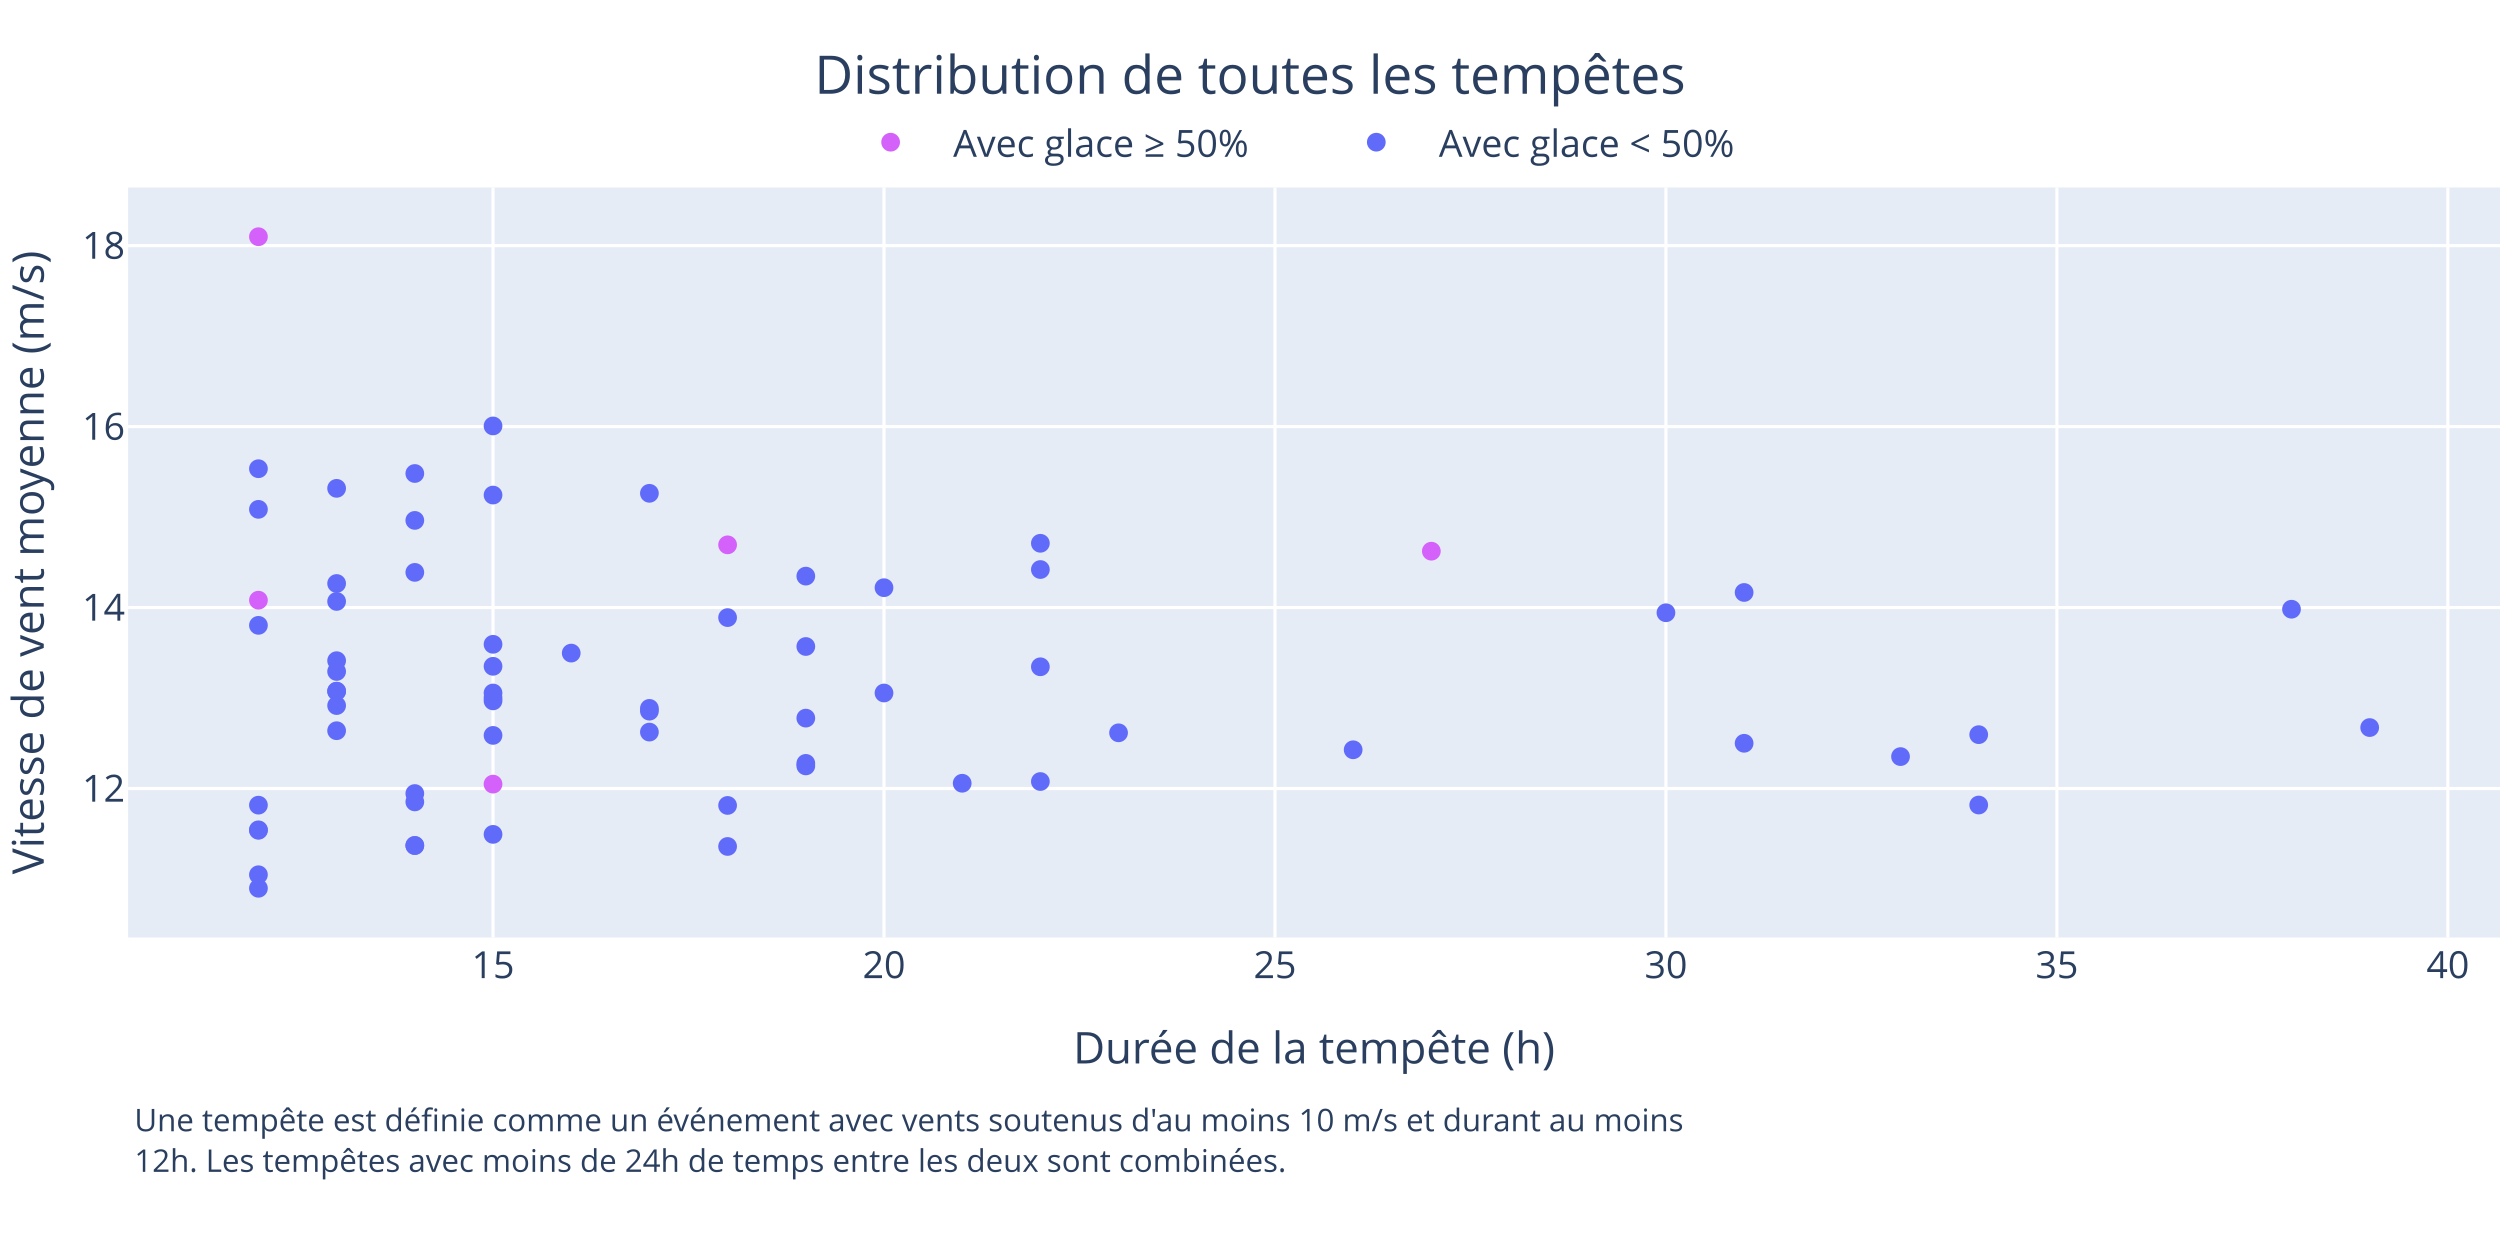
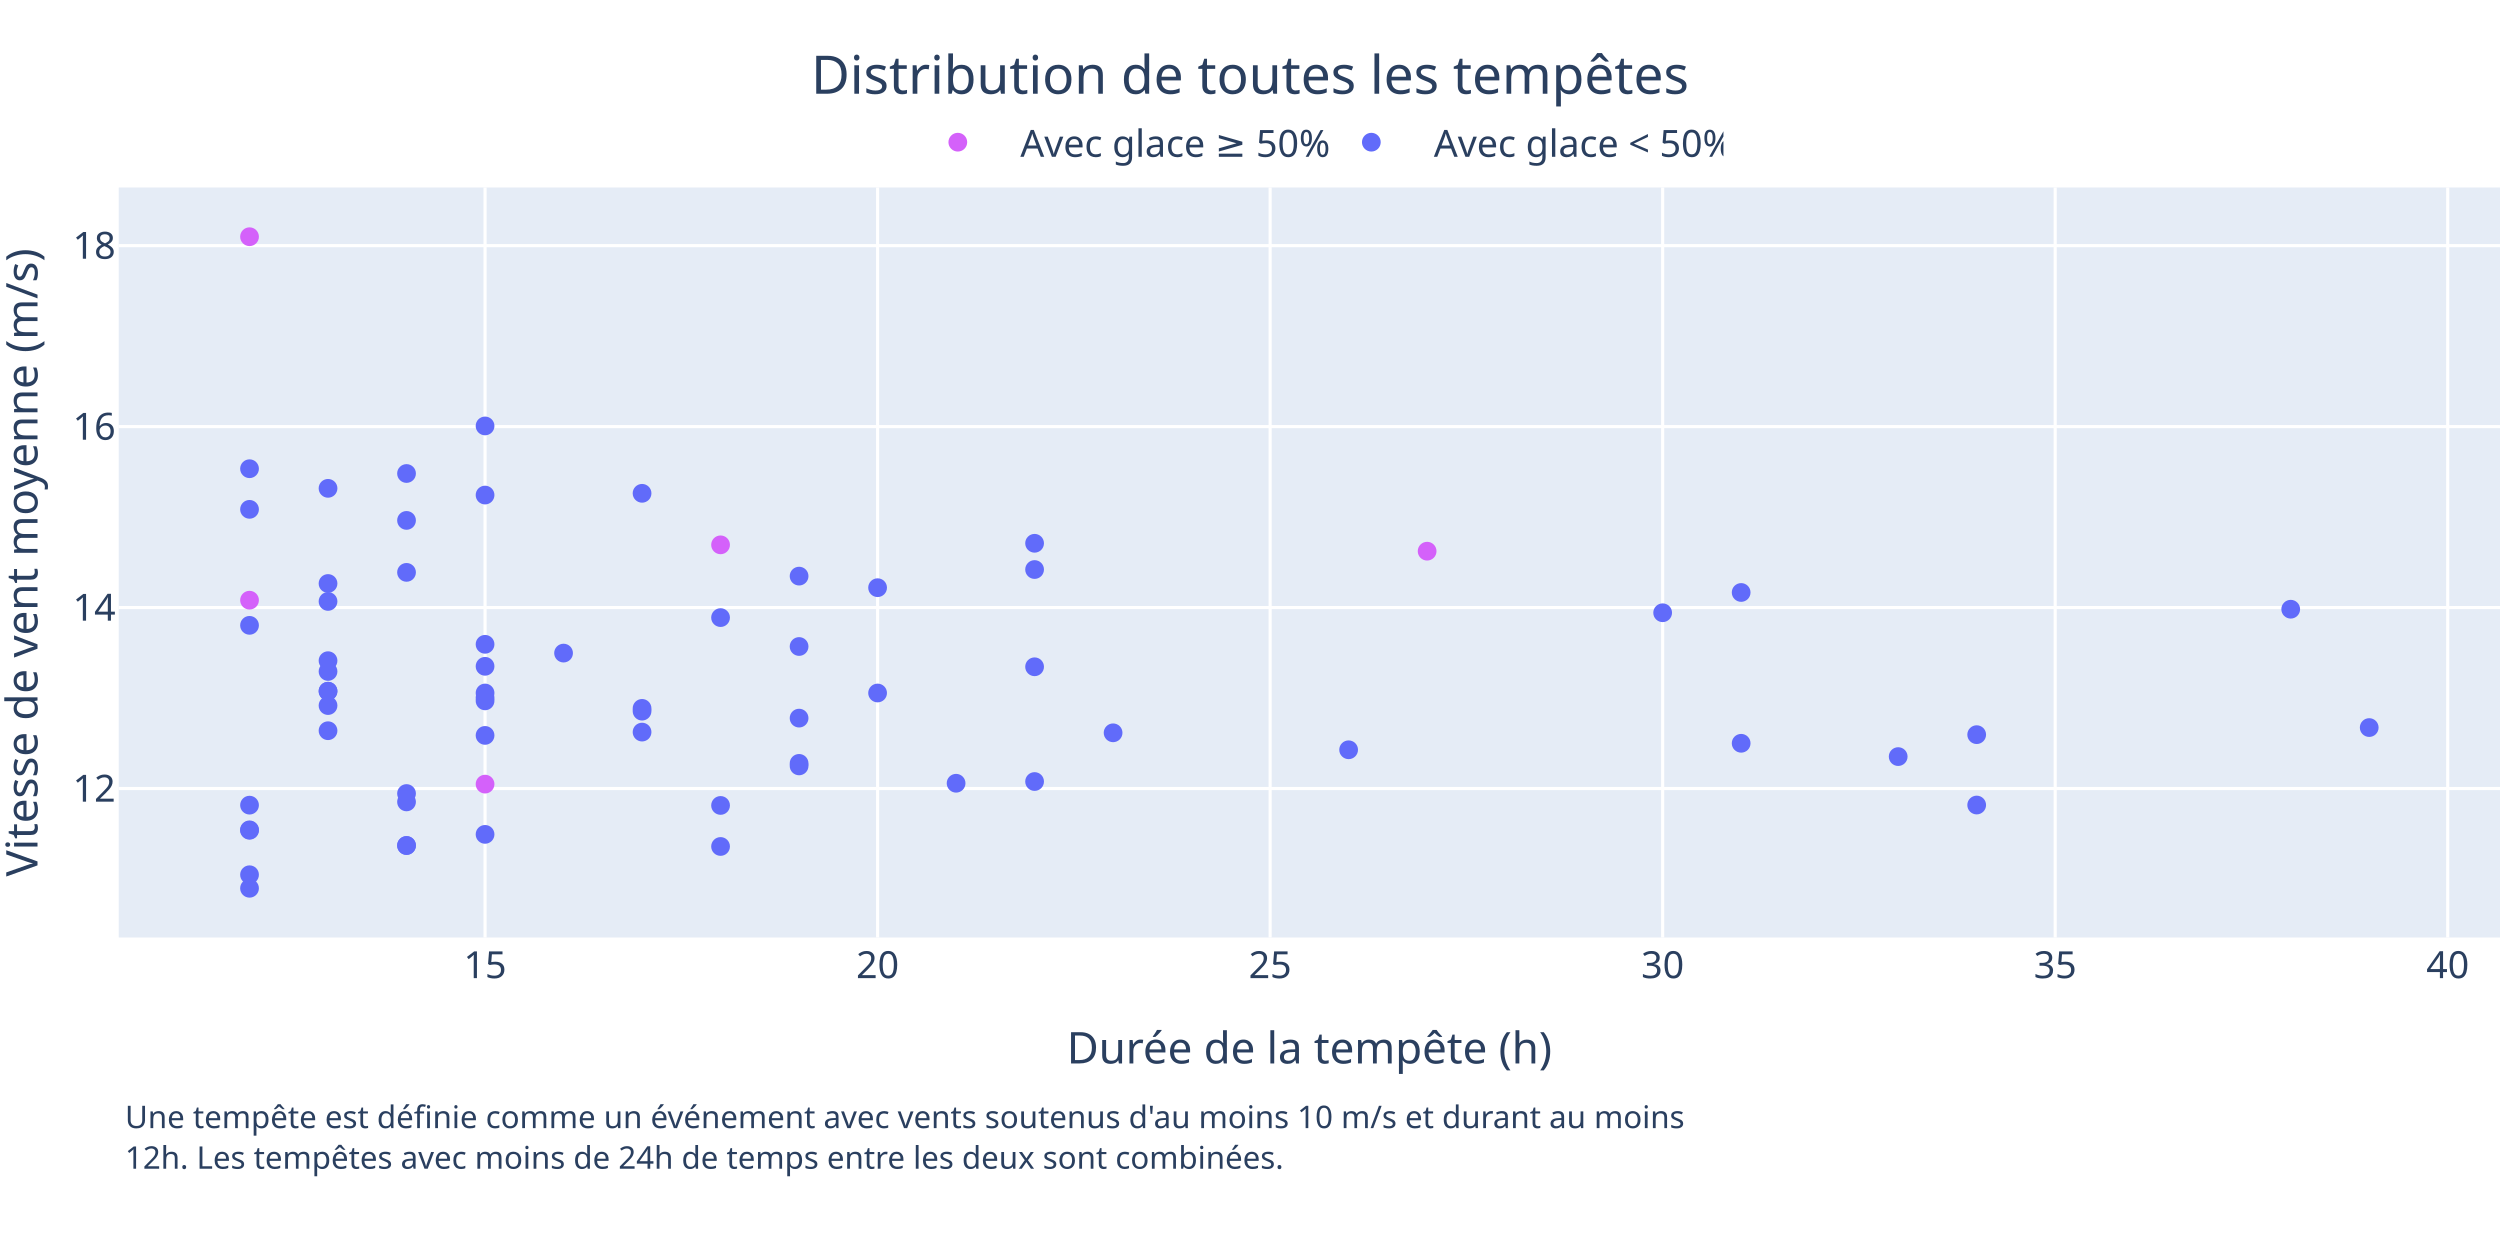
<svg xmlns="http://www.w3.org/2000/svg" class="main-svg" width="800" height="400" style="" viewBox="0 0 800 400">
  <rect x="0" y="0" width="800" height="400" style="fill: rgb(255, 255, 255); fill-opacity: 1;" />
-   <defs id="defs-dbbd23">
+   <defs id="defs-b2602b">
    <g class="clips">
-       <clipPath id="clipdbbd23xyplot" class="plotclip">
-         <rect width="759" height="240" />
-       </clipPath>
-       <clipPath class="axesclip" id="clipdbbd23x">
-         <rect x="41" y="0" width="759" height="400" />
-       </clipPath>
-       <clipPath class="axesclip" id="clipdbbd23y">
+       <clipPath id="clipb2602bxyplot" class="plotclip">
+         <rect width="762" height="240" />
+       </clipPath>
+       <clipPath class="axesclip" id="clipb2602bx">
+         <rect x="38" y="0" width="762" height="400" />
+       </clipPath>
+       <clipPath class="axesclip" id="clipb2602by">
        <rect x="0" y="60" width="800" height="240" />
      </clipPath>
-       <clipPath class="axesclip" id="clipdbbd23xy">
-         <rect x="41" y="60" width="759" height="240" />
+       <clipPath class="axesclip" id="clipb2602bxy">
+         <rect x="38" y="60" width="762" height="240" />
      </clipPath>
    </g>
    <g class="gradients" />
    <g class="patterns" />
  </defs>
  <g class="bglayer">
-     <rect class="bg" x="41" y="60" width="759" height="240" style="fill: rgb(229, 236, 246); fill-opacity: 1; stroke-width: 0;" />
+     <rect class="bg" x="38" y="60" width="762" height="240" style="fill: rgb(229, 236, 246); fill-opacity: 1; stroke-width: 0;" />
  </g>
  <g class="layer-below">
    <g class="imagelayer" />
    <g class="shapelayer" />
  </g>
  <g class="cartesianlayer">
    <g class="subplot xy">
      <g class="layer-subplot">
        <g class="shapelayer" />
        <g class="imagelayer" />
      </g>
      <g class="minor-gridlayer">
        <g class="x" />
        <g class="y" />
      </g>
      <g class="gridlayer">
        <g class="x">
-           <path class="xgrid crisp" transform="translate(157.77,0)" d="M0,60v240" style="stroke: rgb(255, 255, 255); stroke-opacity: 1; stroke-width: 1px;" />
-           <path class="xgrid crisp" transform="translate(282.88,0)" d="M0,60v240" style="stroke: rgb(255, 255, 255); stroke-opacity: 1; stroke-width: 1px;" />
-           <path class="xgrid crisp" transform="translate(407.99,0)" d="M0,60v240" style="stroke: rgb(255, 255, 255); stroke-opacity: 1; stroke-width: 1px;" />
-           <path class="xgrid crisp" transform="translate(533.1,0)" d="M0,60v240" style="stroke: rgb(255, 255, 255); stroke-opacity: 1; stroke-width: 1px;" />
-           <path class="xgrid crisp" transform="translate(658.21,0)" d="M0,60v240" style="stroke: rgb(255, 255, 255); stroke-opacity: 1; stroke-width: 1px;" />
-           <path class="xgrid crisp" transform="translate(783.32,0)" d="M0,60v240" style="stroke: rgb(255, 255, 255); stroke-opacity: 1; stroke-width: 1px;" />
+           <path class="xgrid crisp" transform="translate(155.22,0)" d="M0,60v240" style="stroke: rgb(255, 255, 255); stroke-opacity: 1; stroke-width: 1px;" />
+           <path class="xgrid crisp" transform="translate(280.83,0)" d="M0,60v240" style="stroke: rgb(255, 255, 255); stroke-opacity: 1; stroke-width: 1px;" />
+           <path class="xgrid crisp" transform="translate(406.44,0)" d="M0,60v240" style="stroke: rgb(255, 255, 255); stroke-opacity: 1; stroke-width: 1px;" />
+           <path class="xgrid crisp" transform="translate(532.05,0)" d="M0,60v240" style="stroke: rgb(255, 255, 255); stroke-opacity: 1; stroke-width: 1px;" />
+           <path class="xgrid crisp" transform="translate(657.66,0)" d="M0,60v240" style="stroke: rgb(255, 255, 255); stroke-opacity: 1; stroke-width: 1px;" />
+           <path class="xgrid crisp" transform="translate(783.27,0)" d="M0,60v240" style="stroke: rgb(255, 255, 255); stroke-opacity: 1; stroke-width: 1px;" />
        </g>
        <g class="y">
-           <path class="ygrid crisp" transform="translate(0,252.33)" d="M41,0h759" style="stroke: rgb(255, 255, 255); stroke-opacity: 1; stroke-width: 1px;" />
-           <path class="ygrid crisp" transform="translate(0,194.42)" d="M41,0h759" style="stroke: rgb(255, 255, 255); stroke-opacity: 1; stroke-width: 1px;" />
-           <path class="ygrid crisp" transform="translate(0,136.51)" d="M41,0h759" style="stroke: rgb(255, 255, 255); stroke-opacity: 1; stroke-width: 1px;" />
-           <path class="ygrid crisp" transform="translate(0,78.6)" d="M41,0h759" style="stroke: rgb(255, 255, 255); stroke-opacity: 1; stroke-width: 1px;" />
+           <path class="ygrid crisp" transform="translate(0,252.33)" d="M38,0h762" style="stroke: rgb(255, 255, 255); stroke-opacity: 1; stroke-width: 1px;" />
+           <path class="ygrid crisp" transform="translate(0,194.42)" d="M38,0h762" style="stroke: rgb(255, 255, 255); stroke-opacity: 1; stroke-width: 1px;" />
+           <path class="ygrid crisp" transform="translate(0,136.51)" d="M38,0h762" style="stroke: rgb(255, 255, 255); stroke-opacity: 1; stroke-width: 1px;" />
+           <path class="ygrid crisp" transform="translate(0,78.6)" d="M38,0h762" style="stroke: rgb(255, 255, 255); stroke-opacity: 1; stroke-width: 1px;" />
        </g>
      </g>
      <g class="zerolinelayer" />
      <g class="layer-between">
        <g class="shapelayer" />
        <g class="imagelayer" />
      </g>
      <path class="xlines-below" />
      <path class="ylines-below" />
      <g class="overlines-below" />
      <g class="xaxislayer-below" />
      <g class="yaxislayer-below" />
      <g class="overaxes-below" />
      <g class="overplot">
-         <g class="xy" transform="translate(41,60)" clip-path="url(#clipdbbd23xyplot)">
+         <g class="xy" transform="translate(38,60)" clip-path="url(#clipb2602bxyplot)">
          <g class="scatterlayer mlayer">
-             <g class="trace scatter trace3a719c" style="stroke-miterlimit: 2; opacity: 1;">
+             <g class="trace scatter tracec1fa4c" style="stroke-miterlimit: 2; opacity: 1;">
              <g class="fills" />
              <g class="errorbars" />
              <g class="lines" />
              <g class="points">
-                 <path class="point" transform="translate(41.7,132.06)" d="M3,0A3,3 0 1,1 0,-3A3,3 0 0,1 3,0Z" style="opacity: 1; stroke-width: 0px; fill: rgb(212, 97, 250); fill-opacity: 1;" />
-                 <path class="point" transform="translate(116.77,190.92)" d="M3,0A3,3 0 1,1 0,-3A3,3 0 0,1 3,0Z" style="opacity: 1; stroke-width: 0px; fill: rgb(212, 97, 250); fill-opacity: 1;" />
-                 <path class="point" transform="translate(191.83,114.35)" d="M3,0A3,3 0 1,1 0,-3A3,3 0 0,1 3,0Z" style="opacity: 1; stroke-width: 0px; fill: rgb(212, 97, 250); fill-opacity: 1;" />
-                 <path class="point" transform="translate(41.7,15.75)" d="M3,0A3,3 0 1,1 0,-3A3,3 0 0,1 3,0Z" style="opacity: 1; stroke-width: 0px; fill: rgb(212, 97, 250); fill-opacity: 1;" />
-                 <path class="point" transform="translate(417.03,116.38)" d="M3,0A3,3 0 1,1 0,-3A3,3 0 0,1 3,0Z" style="opacity: 1; stroke-width: 0px; fill: rgb(212, 97, 250); fill-opacity: 1;" />
+                 <path class="point" transform="translate(41.85,132.06)" d="M3,0A3,3 0 1,1 0,-3A3,3 0 0,1 3,0Z" style="opacity: 1; stroke-width: 0px; fill: rgb(212, 97, 250); fill-opacity: 1;" />
+                 <path class="point" transform="translate(117.22,190.92)" d="M3,0A3,3 0 1,1 0,-3A3,3 0 0,1 3,0Z" style="opacity: 1; stroke-width: 0px; fill: rgb(212, 97, 250); fill-opacity: 1;" />
+                 <path class="point" transform="translate(192.58,114.35)" d="M3,0A3,3 0 1,1 0,-3A3,3 0 0,1 3,0Z" style="opacity: 1; stroke-width: 0px; fill: rgb(212, 97, 250); fill-opacity: 1;" />
+                 <path class="point" transform="translate(41.85,15.75)" d="M3,0A3,3 0 1,1 0,-3A3,3 0 0,1 3,0Z" style="opacity: 1; stroke-width: 0px; fill: rgb(212, 97, 250); fill-opacity: 1;" />
+                 <path class="point" transform="translate(418.68,116.38)" d="M3,0A3,3 0 1,1 0,-3A3,3 0 0,1 3,0Z" style="opacity: 1; stroke-width: 0px; fill: rgb(212, 97, 250); fill-opacity: 1;" />
              </g>
              <g class="text" />
            </g>
-             <g class="trace scatter trace29516f" style="stroke-miterlimit: 2; opacity: 1;">
+             <g class="trace scatter trace4a833f" style="stroke-miterlimit: 2; opacity: 1;">
              <g class="fills" />
              <g class="errorbars" />
              <g class="lines" />
              <g class="points">
-                 <path class="point" transform="translate(116.77,164.28)" d="M3,0A3,3 0 1,1 0,-3A3,3 0 0,1 3,0Z" style="opacity: 1; stroke-width: 0px; fill: rgb(97, 107, 250); fill-opacity: 1;" />
-                 <path class="point" transform="translate(166.81,174.27)" d="M3,0A3,3 0 1,1 0,-3A3,3 0 0,1 3,0Z" style="opacity: 1; stroke-width: 0px; fill: rgb(97, 107, 250); fill-opacity: 1;" />
-                 <path class="point" transform="translate(91.74,106.53)" d="M3,0A3,3 0 1,1 0,-3A3,3 0 0,1 3,0Z" style="opacity: 1; stroke-width: 0px; fill: rgb(97, 107, 250); fill-opacity: 1;" />
-                 <path class="point" transform="translate(41.7,205.69)" d="M3,0A3,3 0 1,1 0,-3A3,3 0 0,1 3,0Z" style="opacity: 1; stroke-width: 0px; fill: rgb(97, 107, 250); fill-opacity: 1;" />
-                 <path class="point" transform="translate(66.72,126.72)" d="M3,0A3,3 0 1,1 0,-3A3,3 0 0,1 3,0Z" style="opacity: 1; stroke-width: 0px; fill: rgb(97, 107, 250); fill-opacity: 1;" />
-                 <path class="point" transform="translate(392.01,179.93)" d="M3,0A3,3 0 1,1 0,-3A3,3 0 0,1 3,0Z" style="opacity: 1; stroke-width: 0px; fill: rgb(97, 107, 250); fill-opacity: 1;" />
-                 <path class="point" transform="translate(116.77,76.3)" d="M3,0A3,3 0 1,1 0,-3A3,3 0 0,1 3,0Z" style="opacity: 1; stroke-width: 0px; fill: rgb(97, 107, 250); fill-opacity: 1;" />
-                 <path class="point" transform="translate(717.3,172.82)" d="M3,0A3,3 0 1,1 0,-3A3,3 0 0,1 3,0Z" style="opacity: 1; stroke-width: 0px; fill: rgb(97, 107, 250); fill-opacity: 1;" />
-                 <path class="point" transform="translate(316.94,174.5)" d="M3,0A3,3 0 1,1 0,-3A3,3 0 0,1 3,0Z" style="opacity: 1; stroke-width: 0px; fill: rgb(97, 107, 250); fill-opacity: 1;" />
-                 <path class="point" transform="translate(66.72,161.19)" d="M3,0A3,3 0 1,1 0,-3A3,3 0 0,1 3,0Z" style="opacity: 1; stroke-width: 0px; fill: rgb(97, 107, 250); fill-opacity: 1;" />
-                 <path class="point" transform="translate(41.7,140.11)" d="M3,0A3,3 0 1,1 0,-3A3,3 0 0,1 3,0Z" style="opacity: 1; stroke-width: 0px; fill: rgb(97, 107, 250); fill-opacity: 1;" />
-                 <path class="point" transform="translate(517.12,177.85)" d="M3,0A3,3 0 1,1 0,-3A3,3 0 0,1 3,0Z" style="opacity: 1; stroke-width: 0px; fill: rgb(97, 107, 250); fill-opacity: 1;" />
-                 <path class="point" transform="translate(166.81,167.57)" d="M3,0A3,3 0 1,1 0,-3A3,3 0 0,1 3,0Z" style="opacity: 1; stroke-width: 0px; fill: rgb(97, 107, 250); fill-opacity: 1;" />
-                 <path class="point" transform="translate(91.74,91.52)" d="M3,0A3,3 0 1,1 0,-3A3,3 0 0,1 3,0Z" style="opacity: 1; stroke-width: 0px; fill: rgb(97, 107, 250); fill-opacity: 1;" />
-                 <path class="point" transform="translate(291.92,113.85)" d="M3,0A3,3 0 1,1 0,-3A3,3 0 0,1 3,0Z" style="opacity: 1; stroke-width: 0px; fill: rgb(97, 107, 250); fill-opacity: 1;" />
-                 <path class="point" transform="translate(291.92,153.37)" d="M3,0A3,3 0 1,1 0,-3A3,3 0 0,1 3,0Z" style="opacity: 1; stroke-width: 0px; fill: rgb(97, 107, 250); fill-opacity: 1;" />
-                 <path class="point" transform="translate(191.83,197.74)" d="M3,0A3,3 0 1,1 0,-3A3,3 0 0,1 3,0Z" style="opacity: 1; stroke-width: 0px; fill: rgb(97, 107, 250); fill-opacity: 1;" />
-                 <path class="point" transform="translate(216.86,184.28)" d="M3,0A3,3 0 1,1 0,-3A3,3 0 0,1 3,0Z" style="opacity: 1; stroke-width: 0px; fill: rgb(97, 107, 250); fill-opacity: 1;" />
-                 <path class="point" transform="translate(116.77,98.42)" d="M3,0A3,3 0 1,1 0,-3A3,3 0 0,1 3,0Z" style="opacity: 1; stroke-width: 0px; fill: rgb(97, 107, 250); fill-opacity: 1;" />
-                 <path class="point" transform="translate(141.79,148.99)" d="M3,0A3,3 0 1,1 0,-3A3,3 0 0,1 3,0Z" style="opacity: 1; stroke-width: 0px; fill: rgb(97, 107, 250); fill-opacity: 1;" />
-                 <path class="point" transform="translate(216.86,185.09)" d="M3,0A3,3 0 1,1 0,-3A3,3 0 0,1 3,0Z" style="opacity: 1; stroke-width: 0px; fill: rgb(97, 107, 250); fill-opacity: 1;" />
-                 <path class="point" transform="translate(91.74,196.61)" d="M3,0A3,3 0 1,1 0,-3A3,3 0 0,1 3,0Z" style="opacity: 1; stroke-width: 0px; fill: rgb(97, 107, 250); fill-opacity: 1;" />
-                 <path class="point" transform="translate(291.92,190.09)" d="M3,0A3,3 0 1,1 0,-3A3,3 0 0,1 3,0Z" style="opacity: 1; stroke-width: 0px; fill: rgb(97, 107, 250); fill-opacity: 1;" />
-                 <path class="point" transform="translate(41.7,224.25)" d="M3,0A3,3 0 1,1 0,-3A3,3 0 0,1 3,0Z" style="opacity: 1; stroke-width: 0px; fill: rgb(97, 107, 250); fill-opacity: 1;" />
-                 <path class="point" transform="translate(116.77,207)" d="M3,0A3,3 0 1,1 0,-3A3,3 0 0,1 3,0Z" style="opacity: 1; stroke-width: 0px; fill: rgb(97, 107, 250); fill-opacity: 1;" />
-                 <path class="point" transform="translate(116.77,161.76)" d="M3,0A3,3 0 1,1 0,-3A3,3 0 0,1 3,0Z" style="opacity: 1; stroke-width: 0px; fill: rgb(97, 107, 250); fill-opacity: 1;" />
-                 <path class="point" transform="translate(492.1,136.08)" d="M3,0A3,3 0 1,1 0,-3A3,3 0 0,1 3,0Z" style="opacity: 1; stroke-width: 0px; fill: rgb(97, 107, 250); fill-opacity: 1;" />
-                 <path class="point" transform="translate(41.7,197.65)" d="M3,0A3,3 0 1,1 0,-3A3,3 0 0,1 3,0Z" style="opacity: 1; stroke-width: 0px; fill: rgb(97, 107, 250); fill-opacity: 1;" />
-                 <path class="point" transform="translate(66.72,132.46)" d="M3,0A3,3 0 1,1 0,-3A3,3 0 0,1 3,0Z" style="opacity: 1; stroke-width: 0px; fill: rgb(97, 107, 250); fill-opacity: 1;" />
-                 <path class="point" transform="translate(241.88,128.06)" d="M3,0A3,3 0 1,1 0,-3A3,3 0 0,1 3,0Z" style="opacity: 1; stroke-width: 0px; fill: rgb(97, 107, 250); fill-opacity: 1;" />
-                 <path class="point" transform="translate(41.7,205.55)" d="M3,0A3,3 0 1,1 0,-3A3,3 0 0,1 3,0Z" style="opacity: 1; stroke-width: 0px; fill: rgb(97, 107, 250); fill-opacity: 1;" />
-                 <path class="point" transform="translate(91.74,210.56)" d="M3,0A3,3 0 1,1 0,-3A3,3 0 0,1 3,0Z" style="opacity: 1; stroke-width: 0px; fill: rgb(97, 107, 250); fill-opacity: 1;" />
-                 <path class="point" transform="translate(692.28,134.95)" d="M3,0A3,3 0 1,1 0,-3A3,3 0 0,1 3,0Z" style="opacity: 1; stroke-width: 0px; fill: rgb(97, 107, 250); fill-opacity: 1;" />
-                 <path class="point" transform="translate(66.72,161.19)" d="M3,0A3,3 0 1,1 0,-3A3,3 0 0,1 3,0Z" style="opacity: 1; stroke-width: 0px; fill: rgb(97, 107, 250); fill-opacity: 1;" />
-                 <path class="point" transform="translate(66.72,154.87)" d="M3,0A3,3 0 1,1 0,-3A3,3 0 0,1 3,0Z" style="opacity: 1; stroke-width: 0px; fill: rgb(97, 107, 250); fill-opacity: 1;" />
-                 <path class="point" transform="translate(116.77,146.18)" d="M3,0A3,3 0 1,1 0,-3A3,3 0 0,1 3,0Z" style="opacity: 1; stroke-width: 0px; fill: rgb(97, 107, 250); fill-opacity: 1;" />
-                 <path class="point" transform="translate(592.19,197.61)" d="M3,0A3,3 0 1,1 0,-3A3,3 0 0,1 3,0Z" style="opacity: 1; stroke-width: 0px; fill: rgb(97, 107, 250); fill-opacity: 1;" />
-                 <path class="point" transform="translate(66.72,173.83)" d="M3,0A3,3 0 1,1 0,-3A3,3 0 0,1 3,0Z" style="opacity: 1; stroke-width: 0px; fill: rgb(97, 107, 250); fill-opacity: 1;" />
-                 <path class="point" transform="translate(116.77,163.27)" d="M3,0A3,3 0 1,1 0,-3A3,3 0 0,1 3,0Z" style="opacity: 1; stroke-width: 0px; fill: rgb(97, 107, 250); fill-opacity: 1;" />
-                 <path class="point" transform="translate(266.9,190.64)" d="M3,0A3,3 0 1,1 0,-3A3,3 0 0,1 3,0Z" style="opacity: 1; stroke-width: 0px; fill: rgb(97, 107, 250); fill-opacity: 1;" />
-                 <path class="point" transform="translate(91.74,193.93)" d="M3,0A3,3 0 1,1 0,-3A3,3 0 0,1 3,0Z" style="opacity: 1; stroke-width: 0px; fill: rgb(97, 107, 250); fill-opacity: 1;" />
-                 <path class="point" transform="translate(191.83,137.63)" d="M3,0A3,3 0 1,1 0,-3A3,3 0 0,1 3,0Z" style="opacity: 1; stroke-width: 0px; fill: rgb(97, 107, 250); fill-opacity: 1;" />
-                 <path class="point" transform="translate(166.81,97.86)" d="M3,0A3,3 0 1,1 0,-3A3,3 0 0,1 3,0Z" style="opacity: 1; stroke-width: 0px; fill: rgb(97, 107, 250); fill-opacity: 1;" />
-                 <path class="point" transform="translate(216.86,146.88)" d="M3,0A3,3 0 1,1 0,-3A3,3 0 0,1 3,0Z" style="opacity: 1; stroke-width: 0px; fill: rgb(97, 107, 250); fill-opacity: 1;" />
-                 <path class="point" transform="translate(41.7,89.99)" d="M3,0A3,3 0 1,1 0,-3A3,3 0 0,1 3,0Z" style="opacity: 1; stroke-width: 0px; fill: rgb(97, 107, 250); fill-opacity: 1;" />
-                 <path class="point" transform="translate(291.92,122.25)" d="M3,0A3,3 0 1,1 0,-3A3,3 0 0,1 3,0Z" style="opacity: 1; stroke-width: 0px; fill: rgb(97, 107, 250); fill-opacity: 1;" />
-                 <path class="point" transform="translate(191.83,210.87)" d="M3,0A3,3 0 1,1 0,-3A3,3 0 0,1 3,0Z" style="opacity: 1; stroke-width: 0px; fill: rgb(97, 107, 250); fill-opacity: 1;" />
-                 <path class="point" transform="translate(166.81,166.68)" d="M3,0A3,3 0 1,1 0,-3A3,3 0 0,1 3,0Z" style="opacity: 1; stroke-width: 0px; fill: rgb(97, 107, 250); fill-opacity: 1;" />
-                 <path class="point" transform="translate(116.77,175.33)" d="M3,0A3,3 0 1,1 0,-3A3,3 0 0,1 3,0Z" style="opacity: 1; stroke-width: 0px; fill: rgb(97, 107, 250); fill-opacity: 1;" />
-                 <path class="point" transform="translate(592.19,175.09)" d="M3,0A3,3 0 1,1 0,-3A3,3 0 0,1 3,0Z" style="opacity: 1; stroke-width: 0px; fill: rgb(97, 107, 250); fill-opacity: 1;" />
-                 <path class="point" transform="translate(241.88,161.76)" d="M3,0A3,3 0 1,1 0,-3A3,3 0 0,1 3,0Z" style="opacity: 1; stroke-width: 0px; fill: rgb(97, 107, 250); fill-opacity: 1;" />
-                 <path class="point" transform="translate(517.12,129.59)" d="M3,0A3,3 0 1,1 0,-3A3,3 0 0,1 3,0Z" style="opacity: 1; stroke-width: 0px; fill: rgb(97, 107, 250); fill-opacity: 1;" />
-                 <path class="point" transform="translate(216.86,169.8)" d="M3,0A3,3 0 1,1 0,-3A3,3 0 0,1 3,0Z" style="opacity: 1; stroke-width: 0px; fill: rgb(97, 107, 250); fill-opacity: 1;" />
-                 <path class="point" transform="translate(91.74,210.56)" d="M3,0A3,3 0 1,1 0,-3A3,3 0 0,1 3,0Z" style="opacity: 1; stroke-width: 0px; fill: rgb(97, 107, 250); fill-opacity: 1;" />
-                 <path class="point" transform="translate(41.7,219.92)" d="M3,0A3,3 0 1,1 0,-3A3,3 0 0,1 3,0Z" style="opacity: 1; stroke-width: 0px; fill: rgb(97, 107, 250); fill-opacity: 1;" />
-                 <path class="point" transform="translate(66.72,96.27)" d="M3,0A3,3 0 1,1 0,-3A3,3 0 0,1 3,0Z" style="opacity: 1; stroke-width: 0px; fill: rgb(97, 107, 250); fill-opacity: 1;" />
-                 <path class="point" transform="translate(41.7,102.99)" d="M3,0A3,3 0 1,1 0,-3A3,3 0 0,1 3,0Z" style="opacity: 1; stroke-width: 0px; fill: rgb(97, 107, 250); fill-opacity: 1;" />
-                 <path class="point" transform="translate(216.86,124.36)" d="M3,0A3,3 0 1,1 0,-3A3,3 0 0,1 3,0Z" style="opacity: 1; stroke-width: 0px; fill: rgb(97, 107, 250); fill-opacity: 1;" />
-                 <path class="point" transform="translate(66.72,151.42)" d="M3,0A3,3 0 1,1 0,-3A3,3 0 0,1 3,0Z" style="opacity: 1; stroke-width: 0px; fill: rgb(97, 107, 250); fill-opacity: 1;" />
-                 <path class="point" transform="translate(567.17,182.11)" d="M3,0A3,3 0 1,1 0,-3A3,3 0 0,1 3,0Z" style="opacity: 1; stroke-width: 0px; fill: rgb(97, 107, 250); fill-opacity: 1;" />
-                 <path class="point" transform="translate(66.72,165.78)" d="M3,0A3,3 0 1,1 0,-3A3,3 0 0,1 3,0Z" style="opacity: 1; stroke-width: 0px; fill: rgb(97, 107, 250); fill-opacity: 1;" />
-                 <path class="point" transform="translate(116.77,153.22)" d="M3,0A3,3 0 1,1 0,-3A3,3 0 0,1 3,0Z" style="opacity: 1; stroke-width: 0px; fill: rgb(97, 107, 250); fill-opacity: 1;" />
-                 <path class="point" transform="translate(91.74,123.16)" d="M3,0A3,3 0 1,1 0,-3A3,3 0 0,1 3,0Z" style="opacity: 1; stroke-width: 0px; fill: rgb(97, 107, 250); fill-opacity: 1;" />
+                 <path class="point" transform="translate(167.46,174.27)" d="M3,0A3,3 0 1,1 0,-3A3,3 0 0,1 3,0Z" style="opacity: 1; stroke-width: 0px; fill: rgb(97, 107, 250); fill-opacity: 1;" />
+                 <path class="point" transform="translate(41.85,140.11)" d="M3,0A3,3 0 1,1 0,-3A3,3 0 0,1 3,0Z" style="opacity: 1; stroke-width: 0px; fill: rgb(97, 107, 250); fill-opacity: 1;" />
+                 <path class="point" transform="translate(117.22,164.28)" d="M3,0A3,3 0 1,1 0,-3A3,3 0 0,1 3,0Z" style="opacity: 1; stroke-width: 0px; fill: rgb(97, 107, 250); fill-opacity: 1;" />
+                 <path class="point" transform="translate(41.85,205.69)" d="M3,0A3,3 0 1,1 0,-3A3,3 0 0,1 3,0Z" style="opacity: 1; stroke-width: 0px; fill: rgb(97, 107, 250); fill-opacity: 1;" />
+                 <path class="point" transform="translate(519.17,177.85)" d="M3,0A3,3 0 1,1 0,-3A3,3 0 0,1 3,0Z" style="opacity: 1; stroke-width: 0px; fill: rgb(97, 107, 250); fill-opacity: 1;" />
+                 <path class="point" transform="translate(92.09,106.53)" d="M3,0A3,3 0 1,1 0,-3A3,3 0 0,1 3,0Z" style="opacity: 1; stroke-width: 0px; fill: rgb(97, 107, 250); fill-opacity: 1;" />
+                 <path class="point" transform="translate(393.56,179.93)" d="M3,0A3,3 0 1,1 0,-3A3,3 0 0,1 3,0Z" style="opacity: 1; stroke-width: 0px; fill: rgb(97, 107, 250); fill-opacity: 1;" />
+                 <path class="point" transform="translate(92.09,91.52)" d="M3,0A3,3 0 1,1 0,-3A3,3 0 0,1 3,0Z" style="opacity: 1; stroke-width: 0px; fill: rgb(97, 107, 250); fill-opacity: 1;" />
+                 <path class="point" transform="translate(318.19,174.5)" d="M3,0A3,3 0 1,1 0,-3A3,3 0 0,1 3,0Z" style="opacity: 1; stroke-width: 0px; fill: rgb(97, 107, 250); fill-opacity: 1;" />
+                 <path class="point" transform="translate(66.97,126.72)" d="M3,0A3,3 0 1,1 0,-3A3,3 0 0,1 3,0Z" style="opacity: 1; stroke-width: 0px; fill: rgb(97, 107, 250); fill-opacity: 1;" />
+                 <path class="point" transform="translate(66.97,161.19)" d="M3,0A3,3 0 1,1 0,-3A3,3 0 0,1 3,0Z" style="opacity: 1; stroke-width: 0px; fill: rgb(97, 107, 250); fill-opacity: 1;" />
+                 <path class="point" transform="translate(117.22,76.3)" d="M3,0A3,3 0 1,1 0,-3A3,3 0 0,1 3,0Z" style="opacity: 1; stroke-width: 0px; fill: rgb(97, 107, 250); fill-opacity: 1;" />
+                 <path class="point" transform="translate(167.46,167.57)" d="M3,0A3,3 0 1,1 0,-3A3,3 0 0,1 3,0Z" style="opacity: 1; stroke-width: 0px; fill: rgb(97, 107, 250); fill-opacity: 1;" />
+                 <path class="point" transform="translate(720.15,172.82)" d="M3,0A3,3 0 1,1 0,-3A3,3 0 0,1 3,0Z" style="opacity: 1; stroke-width: 0px; fill: rgb(97, 107, 250); fill-opacity: 1;" />
+                 <path class="point" transform="translate(142.34,148.99)" d="M3,0A3,3 0 1,1 0,-3A3,3 0 0,1 3,0Z" style="opacity: 1; stroke-width: 0px; fill: rgb(97, 107, 250); fill-opacity: 1;" />
+                 <path class="point" transform="translate(217.71,184.28)" d="M3,0A3,3 0 1,1 0,-3A3,3 0 0,1 3,0Z" style="opacity: 1; stroke-width: 0px; fill: rgb(97, 107, 250); fill-opacity: 1;" />
+                 <path class="point" transform="translate(217.71,185.09)" d="M3,0A3,3 0 1,1 0,-3A3,3 0 0,1 3,0Z" style="opacity: 1; stroke-width: 0px; fill: rgb(97, 107, 250); fill-opacity: 1;" />
+                 <path class="point" transform="translate(293.07,153.37)" d="M3,0A3,3 0 1,1 0,-3A3,3 0 0,1 3,0Z" style="opacity: 1; stroke-width: 0px; fill: rgb(97, 107, 250); fill-opacity: 1;" />
+                 <path class="point" transform="translate(92.09,196.61)" d="M3,0A3,3 0 1,1 0,-3A3,3 0 0,1 3,0Z" style="opacity: 1; stroke-width: 0px; fill: rgb(97, 107, 250); fill-opacity: 1;" />
+                 <path class="point" transform="translate(192.58,197.74)" d="M3,0A3,3 0 1,1 0,-3A3,3 0 0,1 3,0Z" style="opacity: 1; stroke-width: 0px; fill: rgb(97, 107, 250); fill-opacity: 1;" />
+                 <path class="point" transform="translate(293.07,113.85)" d="M3,0A3,3 0 1,1 0,-3A3,3 0 0,1 3,0Z" style="opacity: 1; stroke-width: 0px; fill: rgb(97, 107, 250); fill-opacity: 1;" />
+                 <path class="point" transform="translate(117.22,98.42)" d="M3,0A3,3 0 1,1 0,-3A3,3 0 0,1 3,0Z" style="opacity: 1; stroke-width: 0px; fill: rgb(97, 107, 250); fill-opacity: 1;" />
+                 <path class="point" transform="translate(117.22,207)" d="M3,0A3,3 0 1,1 0,-3A3,3 0 0,1 3,0Z" style="opacity: 1; stroke-width: 0px; fill: rgb(97, 107, 250); fill-opacity: 1;" />
+                 <path class="point" transform="translate(293.07,190.09)" d="M3,0A3,3 0 1,1 0,-3A3,3 0 0,1 3,0Z" style="opacity: 1; stroke-width: 0px; fill: rgb(97, 107, 250); fill-opacity: 1;" />
+                 <path class="point" transform="translate(41.85,224.25)" d="M3,0A3,3 0 1,1 0,-3A3,3 0 0,1 3,0Z" style="opacity: 1; stroke-width: 0px; fill: rgb(97, 107, 250); fill-opacity: 1;" />
+                 <path class="point" transform="translate(41.85,197.65)" d="M3,0A3,3 0 1,1 0,-3A3,3 0 0,1 3,0Z" style="opacity: 1; stroke-width: 0px; fill: rgb(97, 107, 250); fill-opacity: 1;" />
+                 <path class="point" transform="translate(242.83,128.06)" d="M3,0A3,3 0 1,1 0,-3A3,3 0 0,1 3,0Z" style="opacity: 1; stroke-width: 0px; fill: rgb(97, 107, 250); fill-opacity: 1;" />
+                 <path class="point" transform="translate(494.05,136.08)" d="M3,0A3,3 0 1,1 0,-3A3,3 0 0,1 3,0Z" style="opacity: 1; stroke-width: 0px; fill: rgb(97, 107, 250); fill-opacity: 1;" />
+                 <path class="point" transform="translate(66.97,132.46)" d="M3,0A3,3 0 1,1 0,-3A3,3 0 0,1 3,0Z" style="opacity: 1; stroke-width: 0px; fill: rgb(97, 107, 250); fill-opacity: 1;" />
+                 <path class="point" transform="translate(117.22,161.76)" d="M3,0A3,3 0 1,1 0,-3A3,3 0 0,1 3,0Z" style="opacity: 1; stroke-width: 0px; fill: rgb(97, 107, 250); fill-opacity: 1;" />
+                 <path class="point" transform="translate(66.97,161.19)" d="M3,0A3,3 0 1,1 0,-3A3,3 0 0,1 3,0Z" style="opacity: 1; stroke-width: 0px; fill: rgb(97, 107, 250); fill-opacity: 1;" />
+                 <path class="point" transform="translate(92.09,210.56)" d="M3,0A3,3 0 1,1 0,-3A3,3 0 0,1 3,0Z" style="opacity: 1; stroke-width: 0px; fill: rgb(97, 107, 250); fill-opacity: 1;" />
+                 <path class="point" transform="translate(117.22,146.18)" d="M3,0A3,3 0 1,1 0,-3A3,3 0 0,1 3,0Z" style="opacity: 1; stroke-width: 0px; fill: rgb(97, 107, 250); fill-opacity: 1;" />
+                 <path class="point" transform="translate(66.97,154.87)" d="M3,0A3,3 0 1,1 0,-3A3,3 0 0,1 3,0Z" style="opacity: 1; stroke-width: 0px; fill: rgb(97, 107, 250); fill-opacity: 1;" />
+                 <path class="point" transform="translate(695.03,134.95)" d="M3,0A3,3 0 1,1 0,-3A3,3 0 0,1 3,0Z" style="opacity: 1; stroke-width: 0px; fill: rgb(97, 107, 250); fill-opacity: 1;" />
+                 <path class="point" transform="translate(41.85,205.55)" d="M3,0A3,3 0 1,1 0,-3A3,3 0 0,1 3,0Z" style="opacity: 1; stroke-width: 0px; fill: rgb(97, 107, 250); fill-opacity: 1;" />
+                 <path class="point" transform="translate(92.09,193.93)" d="M3,0A3,3 0 1,1 0,-3A3,3 0 0,1 3,0Z" style="opacity: 1; stroke-width: 0px; fill: rgb(97, 107, 250); fill-opacity: 1;" />
+                 <path class="point" transform="translate(167.46,97.86)" d="M3,0A3,3 0 1,1 0,-3A3,3 0 0,1 3,0Z" style="opacity: 1; stroke-width: 0px; fill: rgb(97, 107, 250); fill-opacity: 1;" />
+                 <path class="point" transform="translate(117.22,163.27)" d="M3,0A3,3 0 1,1 0,-3A3,3 0 0,1 3,0Z" style="opacity: 1; stroke-width: 0px; fill: rgb(97, 107, 250); fill-opacity: 1;" />
+                 <path class="point" transform="translate(217.71,146.88)" d="M3,0A3,3 0 1,1 0,-3A3,3 0 0,1 3,0Z" style="opacity: 1; stroke-width: 0px; fill: rgb(97, 107, 250); fill-opacity: 1;" />
+                 <path class="point" transform="translate(41.85,89.99)" d="M3,0A3,3 0 1,1 0,-3A3,3 0 0,1 3,0Z" style="opacity: 1; stroke-width: 0px; fill: rgb(97, 107, 250); fill-opacity: 1;" />
+                 <path class="point" transform="translate(594.54,197.61)" d="M3,0A3,3 0 1,1 0,-3A3,3 0 0,1 3,0Z" style="opacity: 1; stroke-width: 0px; fill: rgb(97, 107, 250); fill-opacity: 1;" />
+                 <path class="point" transform="translate(192.58,137.63)" d="M3,0A3,3 0 1,1 0,-3A3,3 0 0,1 3,0Z" style="opacity: 1; stroke-width: 0px; fill: rgb(97, 107, 250); fill-opacity: 1;" />
+                 <path class="point" transform="translate(66.97,173.83)" d="M3,0A3,3 0 1,1 0,-3A3,3 0 0,1 3,0Z" style="opacity: 1; stroke-width: 0px; fill: rgb(97, 107, 250); fill-opacity: 1;" />
+                 <path class="point" transform="translate(267.95,190.64)" d="M3,0A3,3 0 1,1 0,-3A3,3 0 0,1 3,0Z" style="opacity: 1; stroke-width: 0px; fill: rgb(97, 107, 250); fill-opacity: 1;" />
+                 <path class="point" transform="translate(293.07,122.25)" d="M3,0A3,3 0 1,1 0,-3A3,3 0 0,1 3,0Z" style="opacity: 1; stroke-width: 0px; fill: rgb(97, 107, 250); fill-opacity: 1;" />
+                 <path class="point" transform="translate(594.54,175.09)" d="M3,0A3,3 0 1,1 0,-3A3,3 0 0,1 3,0Z" style="opacity: 1; stroke-width: 0px; fill: rgb(97, 107, 250); fill-opacity: 1;" />
+                 <path class="point" transform="translate(117.22,175.33)" d="M3,0A3,3 0 1,1 0,-3A3,3 0 0,1 3,0Z" style="opacity: 1; stroke-width: 0px; fill: rgb(97, 107, 250); fill-opacity: 1;" />
+                 <path class="point" transform="translate(167.46,166.68)" d="M3,0A3,3 0 1,1 0,-3A3,3 0 0,1 3,0Z" style="opacity: 1; stroke-width: 0px; fill: rgb(97, 107, 250); fill-opacity: 1;" />
+                 <path class="point" transform="translate(192.58,210.87)" d="M3,0A3,3 0 1,1 0,-3A3,3 0 0,1 3,0Z" style="opacity: 1; stroke-width: 0px; fill: rgb(97, 107, 250); fill-opacity: 1;" />
+                 <path class="point" transform="translate(217.71,169.8)" d="M3,0A3,3 0 1,1 0,-3A3,3 0 0,1 3,0Z" style="opacity: 1; stroke-width: 0px; fill: rgb(97, 107, 250); fill-opacity: 1;" />
+                 <path class="point" transform="translate(92.09,123.16)" d="M3,0A3,3 0 1,1 0,-3A3,3 0 0,1 3,0Z" style="opacity: 1; stroke-width: 0px; fill: rgb(97, 107, 250); fill-opacity: 1;" />
+                 <path class="point" transform="translate(66.97,96.27)" d="M3,0A3,3 0 1,1 0,-3A3,3 0 0,1 3,0Z" style="opacity: 1; stroke-width: 0px; fill: rgb(97, 107, 250); fill-opacity: 1;" />
+                 <path class="point" transform="translate(41.85,219.92)" d="M3,0A3,3 0 1,1 0,-3A3,3 0 0,1 3,0Z" style="opacity: 1; stroke-width: 0px; fill: rgb(97, 107, 250); fill-opacity: 1;" />
+                 <path class="point" transform="translate(569.42,182.11)" d="M3,0A3,3 0 1,1 0,-3A3,3 0 0,1 3,0Z" style="opacity: 1; stroke-width: 0px; fill: rgb(97, 107, 250); fill-opacity: 1;" />
+                 <path class="point" transform="translate(41.85,102.99)" d="M3,0A3,3 0 1,1 0,-3A3,3 0 0,1 3,0Z" style="opacity: 1; stroke-width: 0px; fill: rgb(97, 107, 250); fill-opacity: 1;" />
+                 <path class="point" transform="translate(117.22,153.22)" d="M3,0A3,3 0 1,1 0,-3A3,3 0 0,1 3,0Z" style="opacity: 1; stroke-width: 0px; fill: rgb(97, 107, 250); fill-opacity: 1;" />
+                 <path class="point" transform="translate(242.83,161.76)" d="M3,0A3,3 0 1,1 0,-3A3,3 0 0,1 3,0Z" style="opacity: 1; stroke-width: 0px; fill: rgb(97, 107, 250); fill-opacity: 1;" />
+                 <path class="point" transform="translate(92.09,210.56)" d="M3,0A3,3 0 1,1 0,-3A3,3 0 0,1 3,0Z" style="opacity: 1; stroke-width: 0px; fill: rgb(97, 107, 250); fill-opacity: 1;" />
+                 <path class="point" transform="translate(217.71,124.36)" d="M3,0A3,3 0 1,1 0,-3A3,3 0 0,1 3,0Z" style="opacity: 1; stroke-width: 0px; fill: rgb(97, 107, 250); fill-opacity: 1;" />
+                 <path class="point" transform="translate(519.17,129.59)" d="M3,0A3,3 0 1,1 0,-3A3,3 0 0,1 3,0Z" style="opacity: 1; stroke-width: 0px; fill: rgb(97, 107, 250); fill-opacity: 1;" />
+                 <path class="point" transform="translate(66.97,151.42)" d="M3,0A3,3 0 1,1 0,-3A3,3 0 0,1 3,0Z" style="opacity: 1; stroke-width: 0px; fill: rgb(97, 107, 250); fill-opacity: 1;" />
+                 <path class="point" transform="translate(66.97,165.78)" d="M3,0A3,3 0 1,1 0,-3A3,3 0 0,1 3,0Z" style="opacity: 1; stroke-width: 0px; fill: rgb(97, 107, 250); fill-opacity: 1;" />
              </g>
              <g class="text" />
            </g>
          </g>
        </g>
      </g>
      <g class="zerolinelayer-above" />
      <path class="xlines-above crisp" d="M0,0" style="fill: none;" />
      <path class="ylines-above crisp" d="M0,0" style="fill: none;" />
      <g class="overlines-above" />
      <g class="xaxislayer-above">
        <g class="xtick">
-           <text text-anchor="middle" x="0" y="313" transform="translate(157.77,0)" style="font-family: 'Open Sans', verdana, arial, sans-serif; font-size: 12px; fill: rgb(42, 63, 95); fill-opacity: 1; white-space: pre;">15</text>
-         </g>
-         <g class="xtick">
-           <text text-anchor="middle" x="0" y="313" style="font-family: 'Open Sans', verdana, arial, sans-serif; font-size: 12px; fill: rgb(42, 63, 95); fill-opacity: 1; white-space: pre;" transform="translate(282.88,0)">20</text>
-         </g>
-         <g class="xtick">
-           <text text-anchor="middle" x="0" y="313" style="font-family: 'Open Sans', verdana, arial, sans-serif; font-size: 12px; fill: rgb(42, 63, 95); fill-opacity: 1; white-space: pre;" transform="translate(407.99,0)">25</text>
-         </g>
-         <g class="xtick">
-           <text text-anchor="middle" x="0" y="313" style="font-family: 'Open Sans', verdana, arial, sans-serif; font-size: 12px; fill: rgb(42, 63, 95); fill-opacity: 1; white-space: pre;" transform="translate(533.1,0)">30</text>
-         </g>
-         <g class="xtick">
-           <text text-anchor="middle" x="0" y="313" style="font-family: 'Open Sans', verdana, arial, sans-serif; font-size: 12px; fill: rgb(42, 63, 95); fill-opacity: 1; white-space: pre;" transform="translate(658.21,0)">35</text>
-         </g>
-         <g class="xtick">
-           <text text-anchor="middle" x="0" y="313" style="font-family: 'Open Sans', verdana, arial, sans-serif; font-size: 12px; fill: rgb(42, 63, 95); fill-opacity: 1; white-space: pre;" transform="translate(783.32,0)">40</text>
+           <text text-anchor="middle" x="0" y="313" transform="translate(155.22,0)" style="font-family: 'Playfair Display'; font-size: 12px; fill: rgb(42, 63, 95); fill-opacity: 1; white-space: pre;">15</text>
+         </g>
+         <g class="xtick">
+           <text text-anchor="middle" x="0" y="313" style="font-family: 'Playfair Display'; font-size: 12px; fill: rgb(42, 63, 95); fill-opacity: 1; white-space: pre;" transform="translate(280.83,0)">20</text>
+         </g>
+         <g class="xtick">
+           <text text-anchor="middle" x="0" y="313" style="font-family: 'Playfair Display'; font-size: 12px; fill: rgb(42, 63, 95); fill-opacity: 1; white-space: pre;" transform="translate(406.44,0)">25</text>
+         </g>
+         <g class="xtick">
+           <text text-anchor="middle" x="0" y="313" style="font-family: 'Playfair Display'; font-size: 12px; fill: rgb(42, 63, 95); fill-opacity: 1; white-space: pre;" transform="translate(532.05,0)">30</text>
+         </g>
+         <g class="xtick">
+           <text text-anchor="middle" x="0" y="313" style="font-family: 'Playfair Display'; font-size: 12px; fill: rgb(42, 63, 95); fill-opacity: 1; white-space: pre;" transform="translate(657.66,0)">35</text>
+         </g>
+         <g class="xtick">
+           <text text-anchor="middle" x="0" y="313" style="font-family: 'Playfair Display'; font-size: 12px; fill: rgb(42, 63, 95); fill-opacity: 1; white-space: pre;" transform="translate(783.27,0)">40</text>
        </g>
      </g>
      <g class="yaxislayer-above">
        <g class="ytick">
-           <text text-anchor="end" x="40" y="4.2" transform="translate(0,252.33)" style="font-family: 'Open Sans', verdana, arial, sans-serif; font-size: 12px; fill: rgb(42, 63, 95); fill-opacity: 1; white-space: pre;">12</text>
-         </g>
-         <g class="ytick">
-           <text text-anchor="end" x="40" y="4.2" style="font-family: 'Open Sans', verdana, arial, sans-serif; font-size: 12px; fill: rgb(42, 63, 95); fill-opacity: 1; white-space: pre;" transform="translate(0,194.42)">14</text>
-         </g>
-         <g class="ytick">
-           <text text-anchor="end" x="40" y="4.2" style="font-family: 'Open Sans', verdana, arial, sans-serif; font-size: 12px; fill: rgb(42, 63, 95); fill-opacity: 1; white-space: pre;" transform="translate(0,136.51)">16</text>
-         </g>
-         <g class="ytick">
-           <text text-anchor="end" x="40" y="4.2" style="font-family: 'Open Sans', verdana, arial, sans-serif; font-size: 12px; fill: rgb(42, 63, 95); fill-opacity: 1; white-space: pre;" transform="translate(0,78.6)">18</text>
+           <text text-anchor="end" x="37" y="4.2" transform="translate(0,252.33)" style="font-family: 'Playfair Display'; font-size: 12px; fill: rgb(42, 63, 95); fill-opacity: 1; white-space: pre;">12</text>
+         </g>
+         <g class="ytick">
+           <text text-anchor="end" x="37" y="4.2" style="font-family: 'Playfair Display'; font-size: 12px; fill: rgb(42, 63, 95); fill-opacity: 1; white-space: pre;" transform="translate(0,194.42)">14</text>
+         </g>
+         <g class="ytick">
+           <text text-anchor="end" x="37" y="4.2" style="font-family: 'Playfair Display'; font-size: 12px; fill: rgb(42, 63, 95); fill-opacity: 1; white-space: pre;" transform="translate(0,136.51)">16</text>
+         </g>
+         <g class="ytick">
+           <text text-anchor="end" x="37" y="4.2" style="font-family: 'Playfair Display'; font-size: 12px; fill: rgb(42, 63, 95); fill-opacity: 1; white-space: pre;" transform="translate(0,78.6)">18</text>
        </g>
      </g>
      <g class="overaxes-above" />
    </g>
  </g>
  <g class="polarlayer" />
  <g class="smithlayer" />
  <g class="ternarylayer" />
  <g class="geolayer" />
  <g class="funnelarealayer" />
  <g class="pielayer" />
  <g class="iciclelayer" />
  <g class="treemaplayer" />
  <g class="sunburstlayer" />
  <g class="glimages" />
-   <defs id="topdefs-dbbd23">
+   <defs id="topdefs-b2602b">
    <g class="clips" />
-     <clipPath id="legenddbbd23">
-       <rect width="311" height="29" x="0" y="0" />
+     <clipPath id="legendb2602b">
+       <rect width="265" height="29" x="0" y="0" />
    </clipPath>
  </defs>
  <g class="layer-above">
    <g class="imagelayer" />
    <g class="shapelayer" />
  </g>
  <g class="infolayer">
-     <g class="legend" pointer-events="all" transform="translate(265,31)">
-       <rect class="bg" shape-rendering="crispEdges" style="stroke: rgb(68, 68, 68); stroke-opacity: 1; fill: rgb(255, 255, 255); fill-opacity: 1; stroke-width: 0px;" width="311" height="29" x="0" y="0" />
-       <g class="scrollbox" transform="" clip-path="url(#legenddbbd23)">
+     <g class="legend" pointer-events="all" transform="translate(286.5,31)">
+       <rect class="bg" shape-rendering="crispEdges" style="stroke: rgb(68, 68, 68); stroke-opacity: 1; fill: rgb(255, 255, 255); fill-opacity: 1; stroke-width: 0px;" width="265" height="29" x="0" y="0" />
+       <g class="scrollbox" transform="" clip-path="url(#legendb2602b)">
        <g class="groups">
          <g class="traces" transform="translate(0,14.5)" style="opacity: 1;">
-             <text class="legendtext" text-anchor="start" x="40" y="4.68" style="font-family: 'Open Sans', verdana, arial, sans-serif; font-size: 12px; fill: rgb(42, 63, 95); fill-opacity: 1; white-space: pre;">Avec glace ≥ 50%</text>
+             <text class="legendtext" text-anchor="start" x="40" y="4.68" style="font-family: 'Playfair Display'; font-size: 12px; fill: rgb(42, 63, 95); fill-opacity: 1; white-space: pre;">Avec glace ≥ 50%</text>
            <g class="layers" style="opacity: 1;">
              <g class="legendfill" />
              <g class="legendlines" />
              <g class="legendsymbols">
                <g class="legendpoints">
                  <path class="scatterpts" transform="translate(20,0)" d="M3,0A3,3 0 1,1 0,-3A3,3 0 0,1 3,0Z" style="opacity: 1; stroke-width: 0px; fill: rgb(212, 97, 250); fill-opacity: 1;" />
                </g>
              </g>
            </g>
-             <rect class="legendtoggle" x="0" y="-9.5" width="152.918" height="19" style="fill: rgb(0, 0, 0); fill-opacity: 0;" />
+             <rect class="legendtoggle" x="0" y="-9.5" width="129.828" height="19" style="fill: rgb(0, 0, 0); fill-opacity: 0;" />
          </g>
-           <g class="traces" transform="translate(155.418,14.5)" style="opacity: 1;">
-             <text class="legendtext" text-anchor="start" x="40" y="4.68" style="font-family: 'Open Sans', verdana, arial, sans-serif; font-size: 12px; fill: rgb(42, 63, 95); fill-opacity: 1; white-space: pre;">Avec glace &lt; 50%</text>
+           <g class="traces" transform="translate(132.3281,14.5)" style="opacity: 1;">
+             <text class="legendtext" text-anchor="start" x="40" y="4.68" style="font-family: 'Playfair Display'; font-size: 12px; fill: rgb(42, 63, 95); fill-opacity: 1; white-space: pre;">Avec glace &lt; 50%</text>
            <g class="layers" style="opacity: 1;">
              <g class="legendfill" />
              <g class="legendlines" />
              <g class="legendsymbols">
                <g class="legendpoints">
                  <path class="scatterpts" transform="translate(20,0)" d="M3,0A3,3 0 1,1 0,-3A3,3 0 0,1 3,0Z" style="opacity: 1; stroke-width: 0px; fill: rgb(97, 107, 250); fill-opacity: 1;" />
                </g>
              </g>
            </g>
-             <rect class="legendtoggle" x="0" y="-9.5" width="152.918" height="19" style="fill: rgb(0, 0, 0); fill-opacity: 0;" />
+             <rect class="legendtoggle" x="0" y="-9.5" width="130.016" height="19" style="fill: rgb(0, 0, 0); fill-opacity: 0;" />
          </g>
        </g>
      </g>
      <rect class="scrollbar" rx="20" ry="3" width="0" height="0" style="fill: rgb(128, 139, 164); fill-opacity: 1;" x="0" y="0" />
    </g>
    <g class="g-gtitle">
-       <text class="gtitle" x="400" y="30" text-anchor="middle" dy="0em" style="opacity: 1; font-family: 'Open Sans', verdana, arial, sans-serif; font-size: 17px; fill: rgb(42, 63, 95); fill-opacity: 1; white-space: pre;">Distribution de toutes les tempêtes</text>
+       <text class="gtitle" x="400" y="30" text-anchor="middle" dy="0em" style="opacity: 1; font-family: 'Playfair Display'; font-size: 17px; fill: rgb(42, 63, 95); fill-opacity: 1; white-space: pre;">Distribution de toutes les tempêtes</text>
    </g>
    <g class="g-xtitle">
-       <text class="xtitle" x="420.5" y="340.3" text-anchor="middle" style="opacity: 1; font-family: 'Open Sans', verdana, arial, sans-serif; font-size: 14px; fill: rgb(42, 63, 95); fill-opacity: 1; white-space: pre;">Durée de la tempête (h)</text>
-     </g>
-     <g class="g-ytitle" transform="translate(8.666016,0)">
-       <text class="ytitle" transform="rotate(-90,5.334375,180)" x="5.334" y="180" text-anchor="middle" style="opacity: 1; font-family: 'Open Sans', verdana, arial, sans-serif; font-size: 14px; fill: rgb(42, 63, 95); fill-opacity: 1; white-space: pre;">Vitesse de vent moyenne (m/s)</text>
+       <text class="xtitle" x="419" y="340.3" text-anchor="middle" style="opacity: 1; font-family: 'Playfair Display'; font-size: 14px; fill: rgb(42, 63, 95); fill-opacity: 1; white-space: pre;">Durée de la tempête (h)</text>
+     </g>
+     <g class="g-ytitle" transform="translate(6.400391,0)">
+       <text class="ytitle" transform="rotate(-90,5.6,180)" x="5.6" y="180" text-anchor="middle" style="opacity: 1; font-family: 'Playfair Display'; font-size: 14px; fill: rgb(42, 63, 95); fill-opacity: 1; white-space: pre;">Vitesse de vent moyenne (m/s)</text>
    </g>
    <g class="annotation" data-index="0" style="opacity: 1;">
-       <g class="annotation-text-g" transform="rotate(0,312.5,364.5)">
-         <g class="cursor-pointer" transform="translate(41,350)">
-           <rect class="bg" x="0.5" y="0.5" width="542" height="28" style="stroke-width: 1px; stroke: rgb(0, 0, 0); stroke-opacity: 0; fill: rgb(0, 0, 0); fill-opacity: 0;" />
-           <text class="annotation-text" text-anchor="start" x="2" y="12" style="font-family: 'Open Sans', verdana, arial, sans-serif; font-size: 10px; fill: rgb(42, 63, 95); fill-opacity: 1; white-space: pre;">
-             <tspan class="line" dy="0em" x="2" y="12">Une tempête est définie comme un événement avec vents soutenus d'au moins 10 m/s et durant au moins</tspan>
-             <tspan class="line" dy="1.3em" x="2" y="12">12h. Les tempêtes avec moins de 24h de temps entre les deux sont combinées.</tspan>
+       <g class="annotation-text-g" transform="rotate(0,249.5,364)">
+         <g class="cursor-pointer" transform="translate(38,350)">
+           <rect class="bg" x="0.5" y="0.5" width="422" height="27" style="stroke-width: 1px; stroke: rgb(0, 0, 0); stroke-opacity: 0; fill: rgb(0, 0, 0); fill-opacity: 0;" />
+           <text class="annotation-text" text-anchor="start" x="2" y="11" style="font-family: 'Playfair Display'; font-size: 10px; fill: rgb(42, 63, 95); fill-opacity: 1; white-space: pre;">
+             <tspan class="line" dy="0em" x="2" y="11">Une tempête est définie comme un événement avec vents soutenus d'au moins 10 m/s et durant au moins</tspan>
+             <tspan class="line" dy="1.3em" x="2" y="11">12h. Les tempêtes avec moins de 24h de temps entre les deux sont combinées.</tspan>
          </text>
        </g>
      </g>
    </g>
  </g>
</svg>
